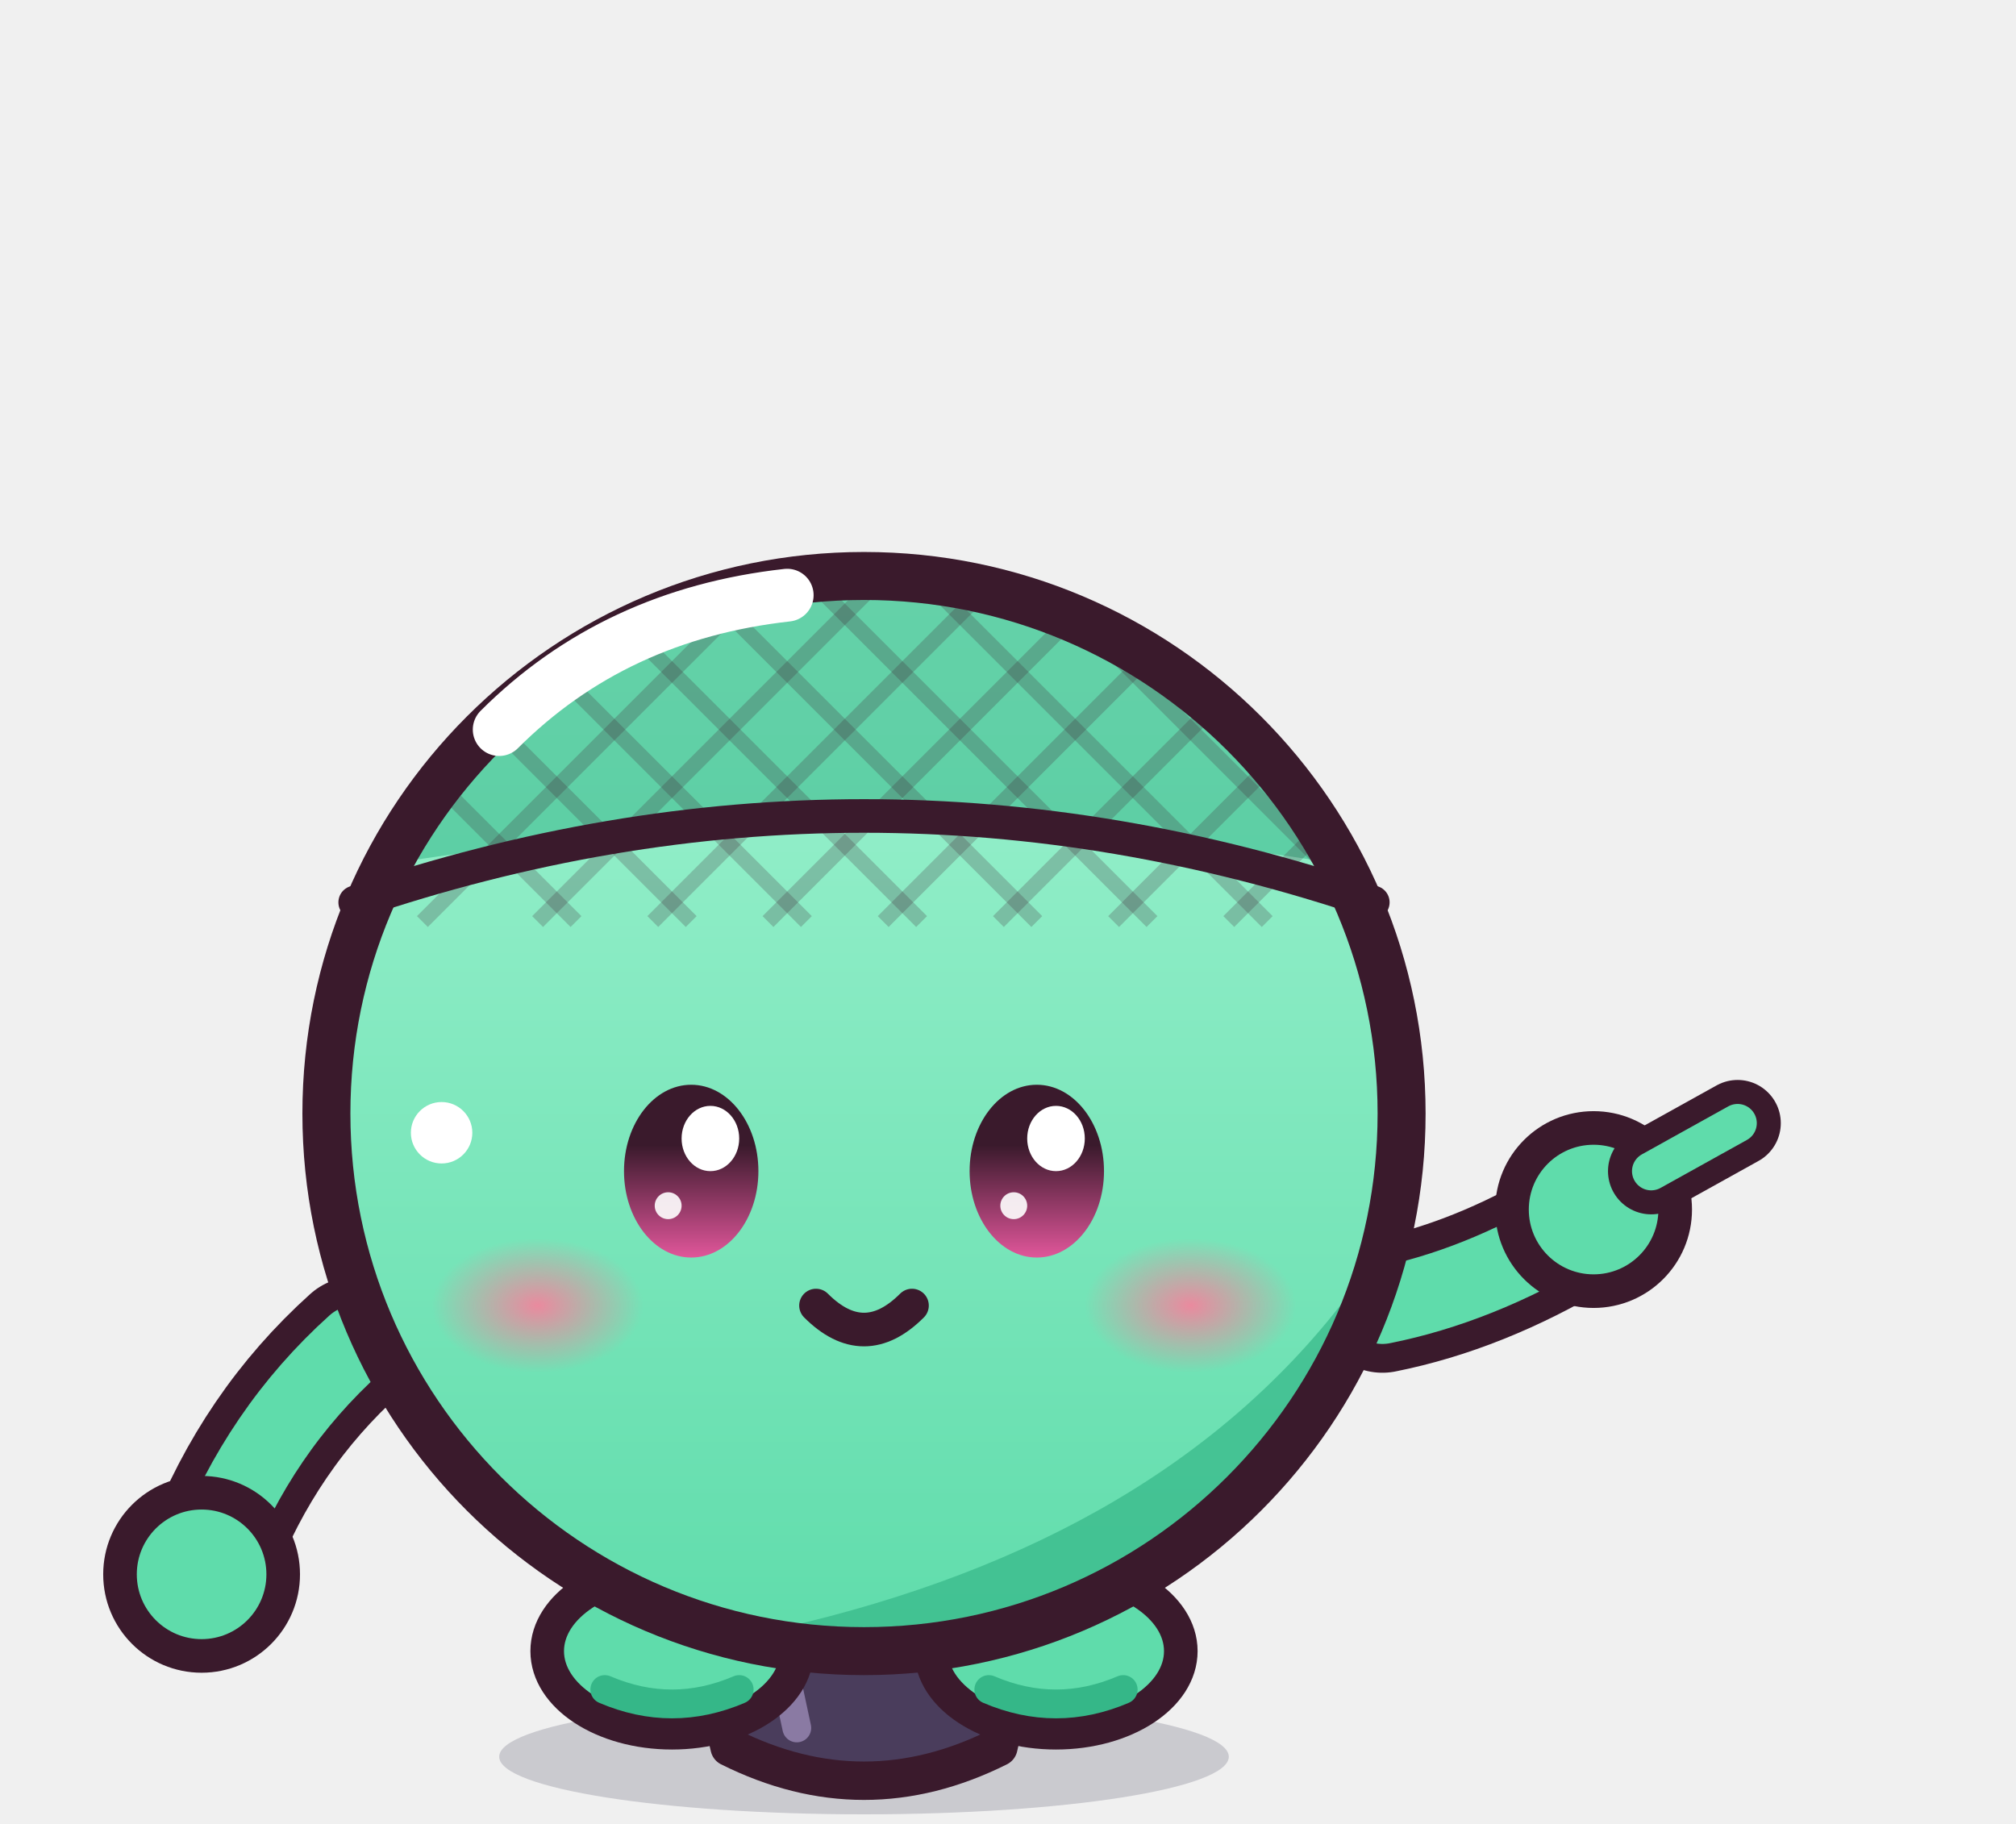
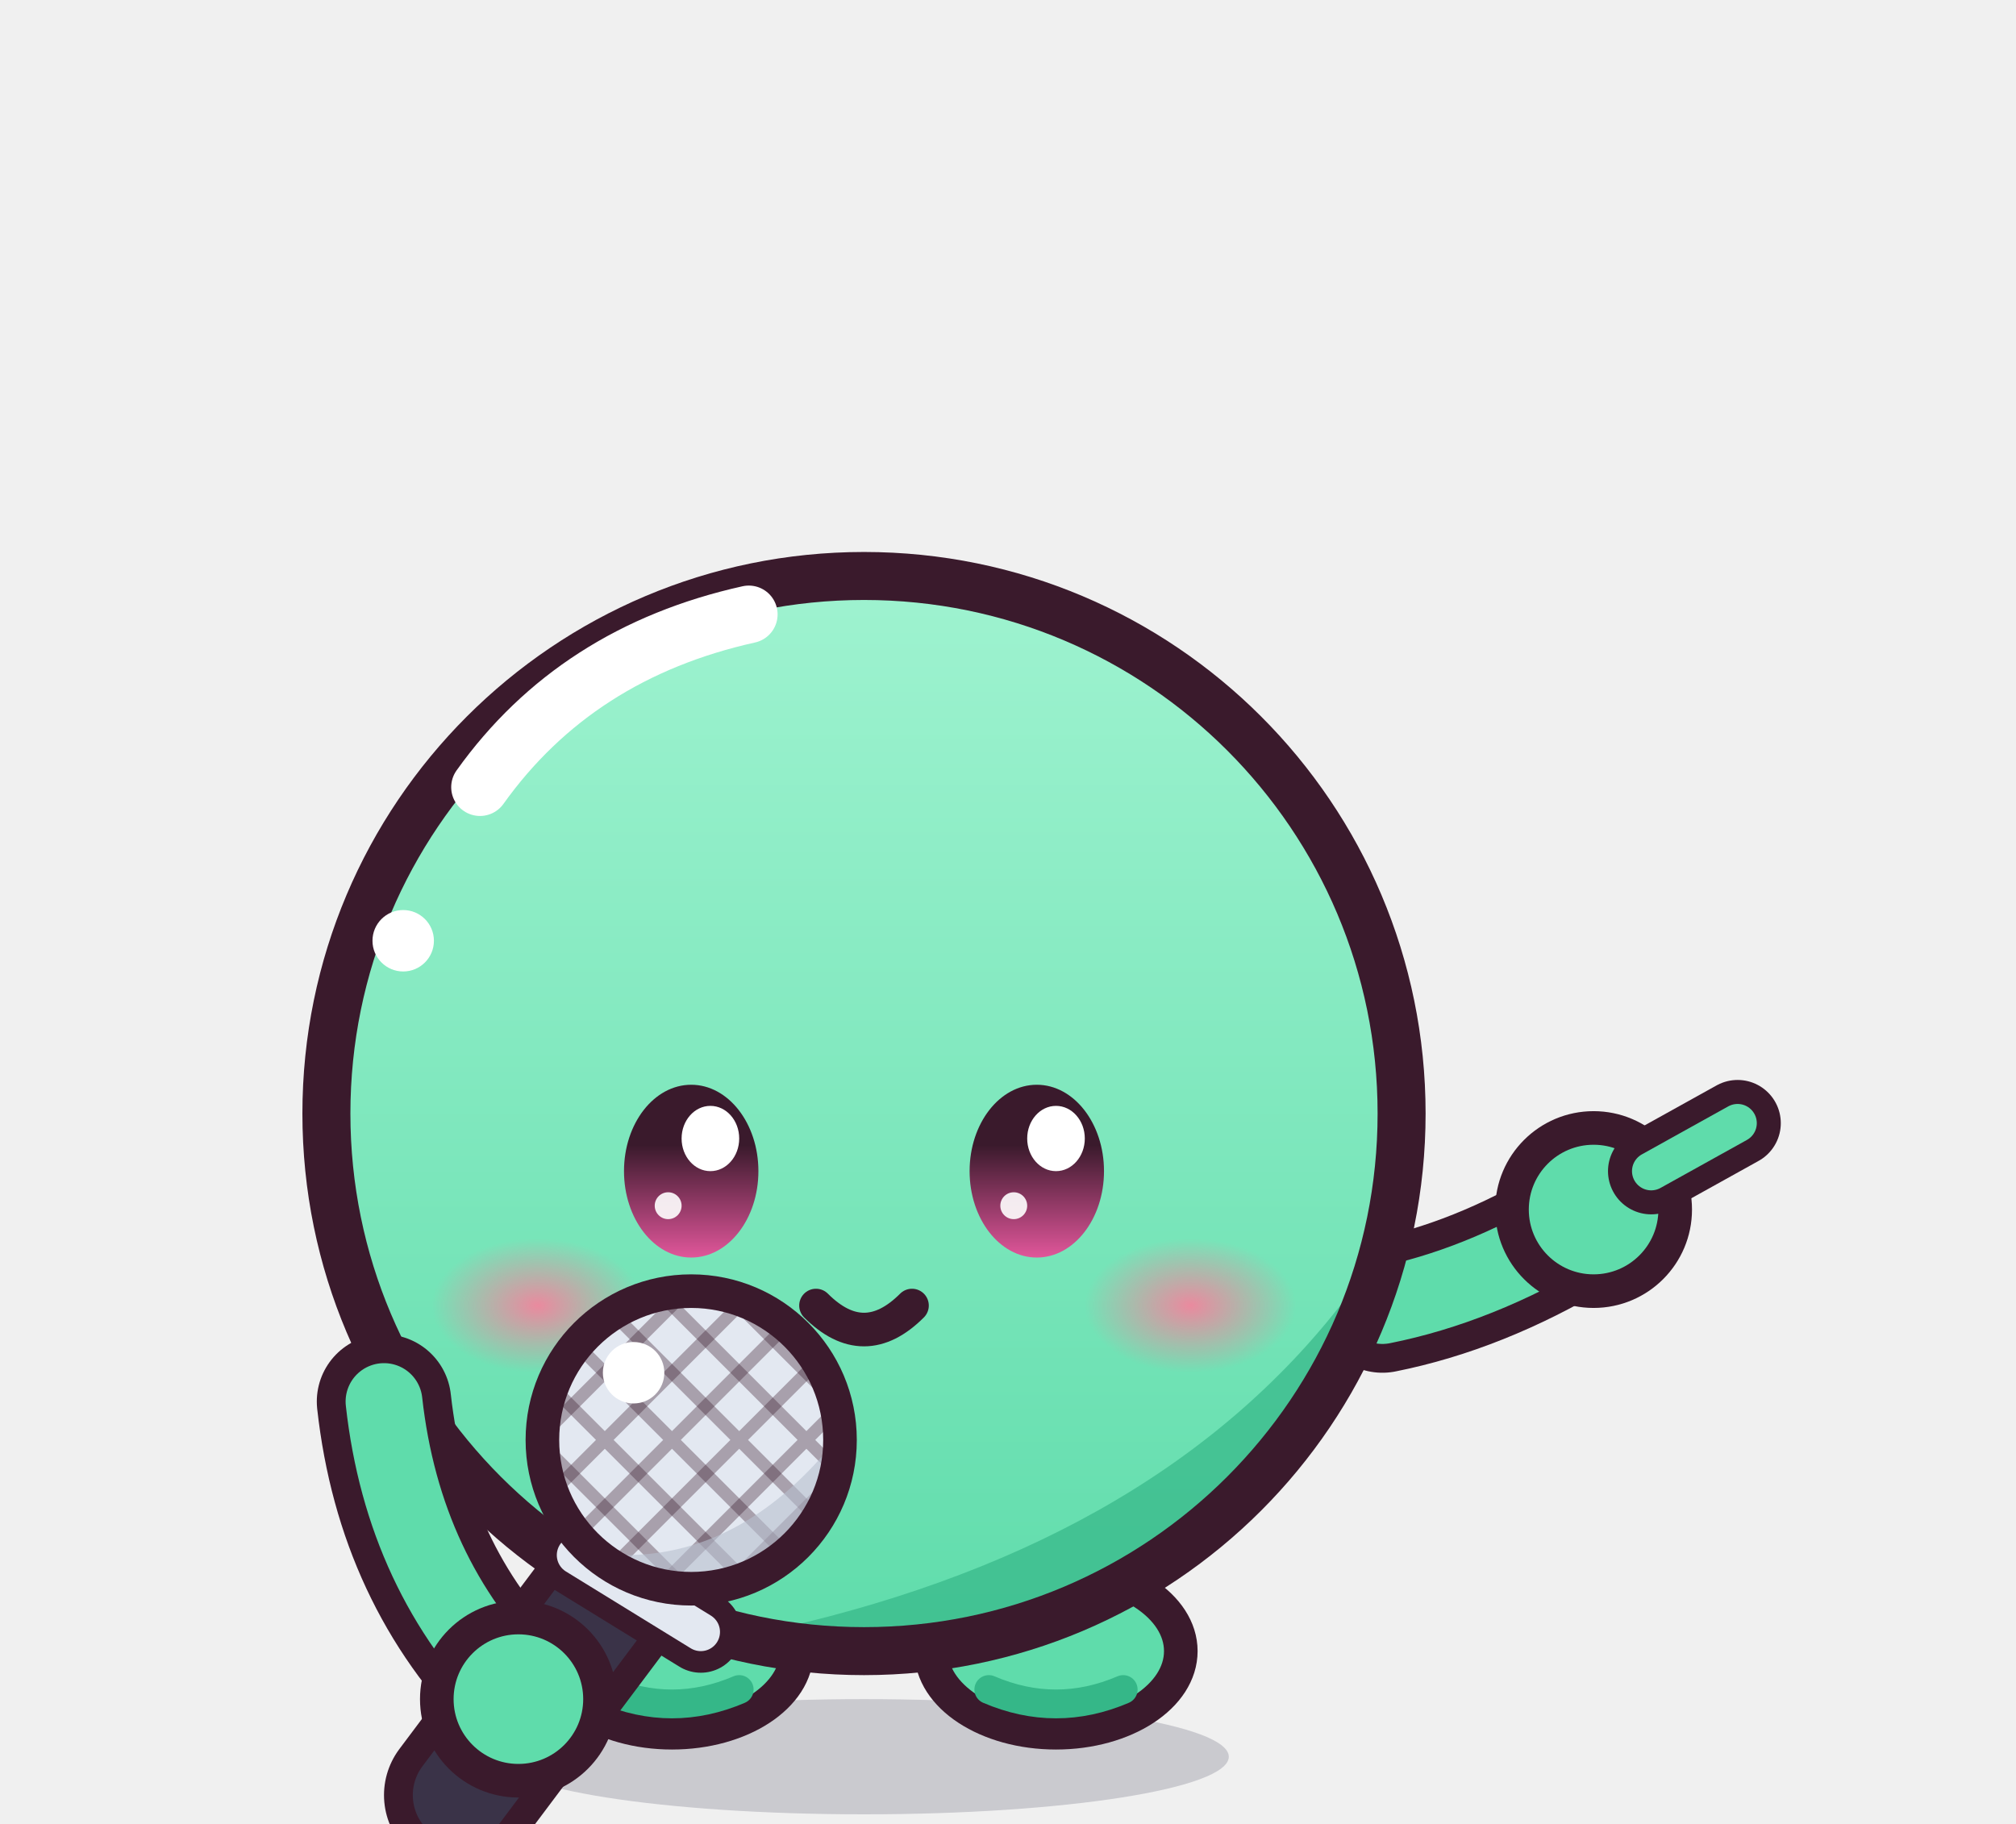
<svg xmlns="http://www.w3.org/2000/svg" viewBox="10 30 210 190">
  <defs>
    <linearGradient id="gb" x1="0" y1="0" x2="0" y2="1">
      <stop offset="0" stop-color="#9ff3d0" />
      <stop offset="1" stop-color="#5fdcab" />
    </linearGradient>
    <linearGradient id="ge" x1="0" y1="0" x2="0" y2="1">
      <stop offset=".35" stop-color="#3a1a2c" />
      <stop offset="1" stop-color="#e0569a" />
    </linearGradient>
    <radialGradient id="gc">
      <stop offset="0" stop-color="#ff7a9a" stop-opacity=".85" />
      <stop offset="1" stop-color="#ff7a9a" stop-opacity="0" />
    </radialGradient>
    <clipPath id="c">
      <circle cx="100" cy="146" r="56" />
    </clipPath>
  </defs>
  <ellipse cx="100" cy="213" rx="38" ry="6" fill="#1e1b3a" opacity=".18" />
-   <path d="M80 186 L86 212 Q100 219 114 212 L120 186 Z" fill="#4a3d5c" stroke="#3a1a2c" stroke-width="4" stroke-linejoin="round" />
-   <path d="M90 196 l3 14" stroke="#8a7aa3" stroke-width="3" stroke-linecap="round" />
-   <ellipse cx="100" cy="190" rx="26" ry="7" fill="#e9eef7" stroke="#3a1a2c" stroke-width="3.5" />
  <ellipse cx="80" cy="202" rx="13" ry="8.5" fill="#5fdcab" stroke="#3a1a2c" stroke-width="3.5" />
  <path d="M73 206 q7 3 14 0" stroke="#35b788" stroke-width="3" stroke-linecap="round" fill="none" />
  <ellipse cx="120" cy="202" rx="13" ry="8.5" fill="#5fdcab" stroke="#3a1a2c" stroke-width="3.5" />
  <path d="M113 206 q7 3 14 0" stroke="#35b788" stroke-width="3" stroke-linecap="round" fill="none" />
-   <path d="M47 170 q-10 9 -15 22" stroke="#3a1a2c" stroke-width="14" stroke-linecap="round" fill="none" />
-   <path d="M47 170 q-10 9 -15 22" stroke="#5fdcab" stroke-width="8" stroke-linecap="round" fill="none" />
-   <circle cx="31" cy="194" r="8.5" fill="#5fdcab" stroke="#3a1a2c" stroke-width="3.5" />
  <path d="M154 166 q10 -2 20 -8" stroke="#3a1a2c" stroke-width="14" stroke-linecap="round" fill="none" />
  <path d="M154 166 q10 -2 20 -8" stroke="#5fdcab" stroke-width="8" stroke-linecap="round" fill="none" />
  <circle cx="176" cy="156" r="8.5" fill="#5fdcab" stroke="#3a1a2c" stroke-width="3.5" />
  <path d="M182 152 l9 -5" stroke="#3a1a2c" stroke-width="9" stroke-linecap="round" />
  <path d="M182 152 l9 -5" stroke="#5fdcab" stroke-width="4" stroke-linecap="round" />
  <circle cx="100" cy="146" r="56" fill="url(#gb)" />
  <g clip-path="url(#c)">
-     <path d="M30 80 H170 V124 Q100 108 30 124 Z" fill="#35b788" opacity=".55" />
-     <path d="M30 86 l40 40" stroke="#3a1a2c" stroke-width="1.6" opacity=".22" />
-     <path d="M70 86 l-40 40" stroke="#3a1a2c" stroke-width="1.6" opacity=".22" />
-     <path d="M42 86 l40 40" stroke="#3a1a2c" stroke-width="1.6" opacity=".22" />
-     <path d="M82 86 l-40 40" stroke="#3a1a2c" stroke-width="1.6" opacity=".22" />
-     <path d="M54 86 l40 40" stroke="#3a1a2c" stroke-width="1.6" opacity=".22" />
-     <path d="M94 86 l-40 40" stroke="#3a1a2c" stroke-width="1.6" opacity=".22" />
-     <path d="M66 86 l40 40" stroke="#3a1a2c" stroke-width="1.6" opacity=".22" />
-     <path d="M106 86 l-40 40" stroke="#3a1a2c" stroke-width="1.6" opacity=".22" />
-     <path d="M78 86 l40 40" stroke="#3a1a2c" stroke-width="1.6" opacity=".22" />
-     <path d="M118 86 l-40 40" stroke="#3a1a2c" stroke-width="1.6" opacity=".22" />
-     <path d="M90 86 l40 40" stroke="#3a1a2c" stroke-width="1.6" opacity=".22" />
-     <path d="M130 86 l-40 40" stroke="#3a1a2c" stroke-width="1.6" opacity=".22" />
-     <path d="M102 86 l40 40" stroke="#3a1a2c" stroke-width="1.6" opacity=".22" />
-     <path d="M142 86 l-40 40" stroke="#3a1a2c" stroke-width="1.6" opacity=".22" />
-     <path d="M114 86 l40 40" stroke="#3a1a2c" stroke-width="1.6" opacity=".22" />
-     <path d="M154 86 l-40 40" stroke="#3a1a2c" stroke-width="1.6" opacity=".22" />
-     <path d="M126 86 l40 40" stroke="#3a1a2c" stroke-width="1.6" opacity=".22" />
-     <path d="M166 86 l-40 40" stroke="#3a1a2c" stroke-width="1.6" opacity=".22" />
-     <path d="M138 86 l40 40" stroke="#3a1a2c" stroke-width="1.6" opacity=".22" />
-     <path d="M178 86 l-40 40" stroke="#3a1a2c" stroke-width="1.6" opacity=".22" />
-     <path d="M150 86 l40 40" stroke="#3a1a2c" stroke-width="1.6" opacity=".22" />
-     <path d="M190 86 l-40 40" stroke="#3a1a2c" stroke-width="1.6" opacity=".22" />
-     <path d="M162 86 l40 40" stroke="#3a1a2c" stroke-width="1.6" opacity=".22" />
-     <path d="M202 86 l-40 40" stroke="#3a1a2c" stroke-width="1.6" opacity=".22" />
-     <path d="M174 86 l40 40" stroke="#3a1a2c" stroke-width="1.6" opacity=".22" />
-     <path d="M214 86 l-40 40" stroke="#3a1a2c" stroke-width="1.6" opacity=".22" />
    <path d="M168 120 C 160 176 120 200 60 204 L 180 220 Z" fill="#35b788" opacity=".7" />
  </g>
  <circle cx="100" cy="146" r="56" fill="none" stroke="#3a1a2c" stroke-width="5" stroke-linejoin="round" />
-   <path d="M47 124 Q100 106 153 124" stroke="#3a1a2c" stroke-width="3.5" fill="none" stroke-linecap="round" />
-   <path d="M62 106 q12 -12 30 -14" stroke="#fff" stroke-width="5.5" stroke-linecap="round" fill="none" />
-   <circle cx="56" cy="148" r="3.2" fill="#fff" />
+   <path d="M60 112 q10 -14 28 -18" stroke="#fff" stroke-width="6" stroke-linecap="round" fill="none" />
+   <circle cx="52" cy="128" r="3.2" fill="#fff" />
  <ellipse cx="66" cy="166" rx="11" ry="7" fill="url(#gc)" />
  <ellipse cx="134" cy="166" rx="11" ry="7" fill="url(#gc)" />
  <ellipse cx="82" cy="152" rx="7" ry="9" fill="url(#ge)" />
  <ellipse cx="84" cy="148.6" rx="3" ry="3.4" fill="#fff" />
  <circle cx="79.6" cy="155.6" r="1.4" fill="#fff" opacity=".9" />
  <ellipse cx="118" cy="152" rx="7" ry="9" fill="url(#ge)" />
  <ellipse cx="120" cy="148.6" rx="3" ry="3.4" fill="#fff" />
  <circle cx="115.6" cy="155.6" r="1.4" fill="#fff" opacity=".9" />
  <path d="M95 166 q5 5 10 0" stroke="#3a1a2c" stroke-width="3.5" stroke-linecap="round" fill="none" />
+   <path d="M76 193 L58 217" stroke="#3a1a2c" stroke-width="16" stroke-linecap="round" />
+   <path d="M76 193 L58 217" stroke="#3a3348" stroke-width="10" stroke-linecap="round" />
+   <path d="M62 204 l6 4" stroke="#6d6280" stroke-width="2.5" stroke-linecap="round" />
+   <path d="M70 192 l13 8" stroke="#3a1a2c" stroke-width="8.5" stroke-linecap="round" />
+   <path d="M70 192 l13 8" stroke="#e3e8f1" stroke-width="4" stroke-linecap="round" />
+   <clipPath id="cm">
+     <circle cx="82" cy="180" r="15.5" />
+   </clipPath>
+   <circle cx="82" cy="180" r="15.5" fill="#e3e8f1" />
+   <g clip-path="url(#cm)">
+     <path d="M50 164 l32 32 M82 164 l-32 32" stroke="#3a1a2c" stroke-width="1.3" opacity=".35" />
+     <path d="M57 164 l32 32 M89 164 l-32 32" stroke="#3a1a2c" stroke-width="1.3" opacity=".35" />
+     <path d="M64 164 l32 32 M96 164 l-32 32" stroke="#3a1a2c" stroke-width="1.3" opacity=".35" />
+     <path d="M71 164 l32 32 M103 164 l-32 32" stroke="#3a1a2c" stroke-width="1.3" opacity=".35" />
+     <path d="M78 164 l32 32 M110 164 l-32 32" stroke="#3a1a2c" stroke-width="1.3" opacity=".35" />
+     <path d="M85 164 l32 32 M117 164 l-32 32" stroke="#3a1a2c" stroke-width="1.3" opacity=".35" />
+     <path d="M92 164 l32 32 M124 164 l-32 32" stroke="#3a1a2c" stroke-width="1.3" opacity=".35" />
+     <path d="M99 164 l32 32 M131 164 l-32 32" stroke="#3a1a2c" stroke-width="1.3" opacity=".35" />
+     <path d="M106 164 l32 32 M138 164 l-32 32" stroke="#3a1a2c" stroke-width="1.3" opacity=".35" />
+     <path d="M60 188 Q84 200 100 176 V204 H60Z" fill="#b8c0cf" opacity=".6" />
+   </g>
+   <circle cx="82" cy="180" r="15.5" fill="none" stroke="#3a1a2c" stroke-width="3.5" />
+   <circle cx="76" cy="173" r="3.2" fill="#fff" />
+   <path d="M50 176 q2 18 14 30" stroke="#3a1a2c" stroke-width="14" stroke-linecap="round" fill="none" />
+   <path d="M50 176 q2 18 14 30" stroke="#5fdcab" stroke-width="8" stroke-linecap="round" fill="none" />
+   <circle cx="64" cy="207" r="8.5" fill="#5fdcab" stroke="#3a1a2c" stroke-width="3.5" />
</svg>
